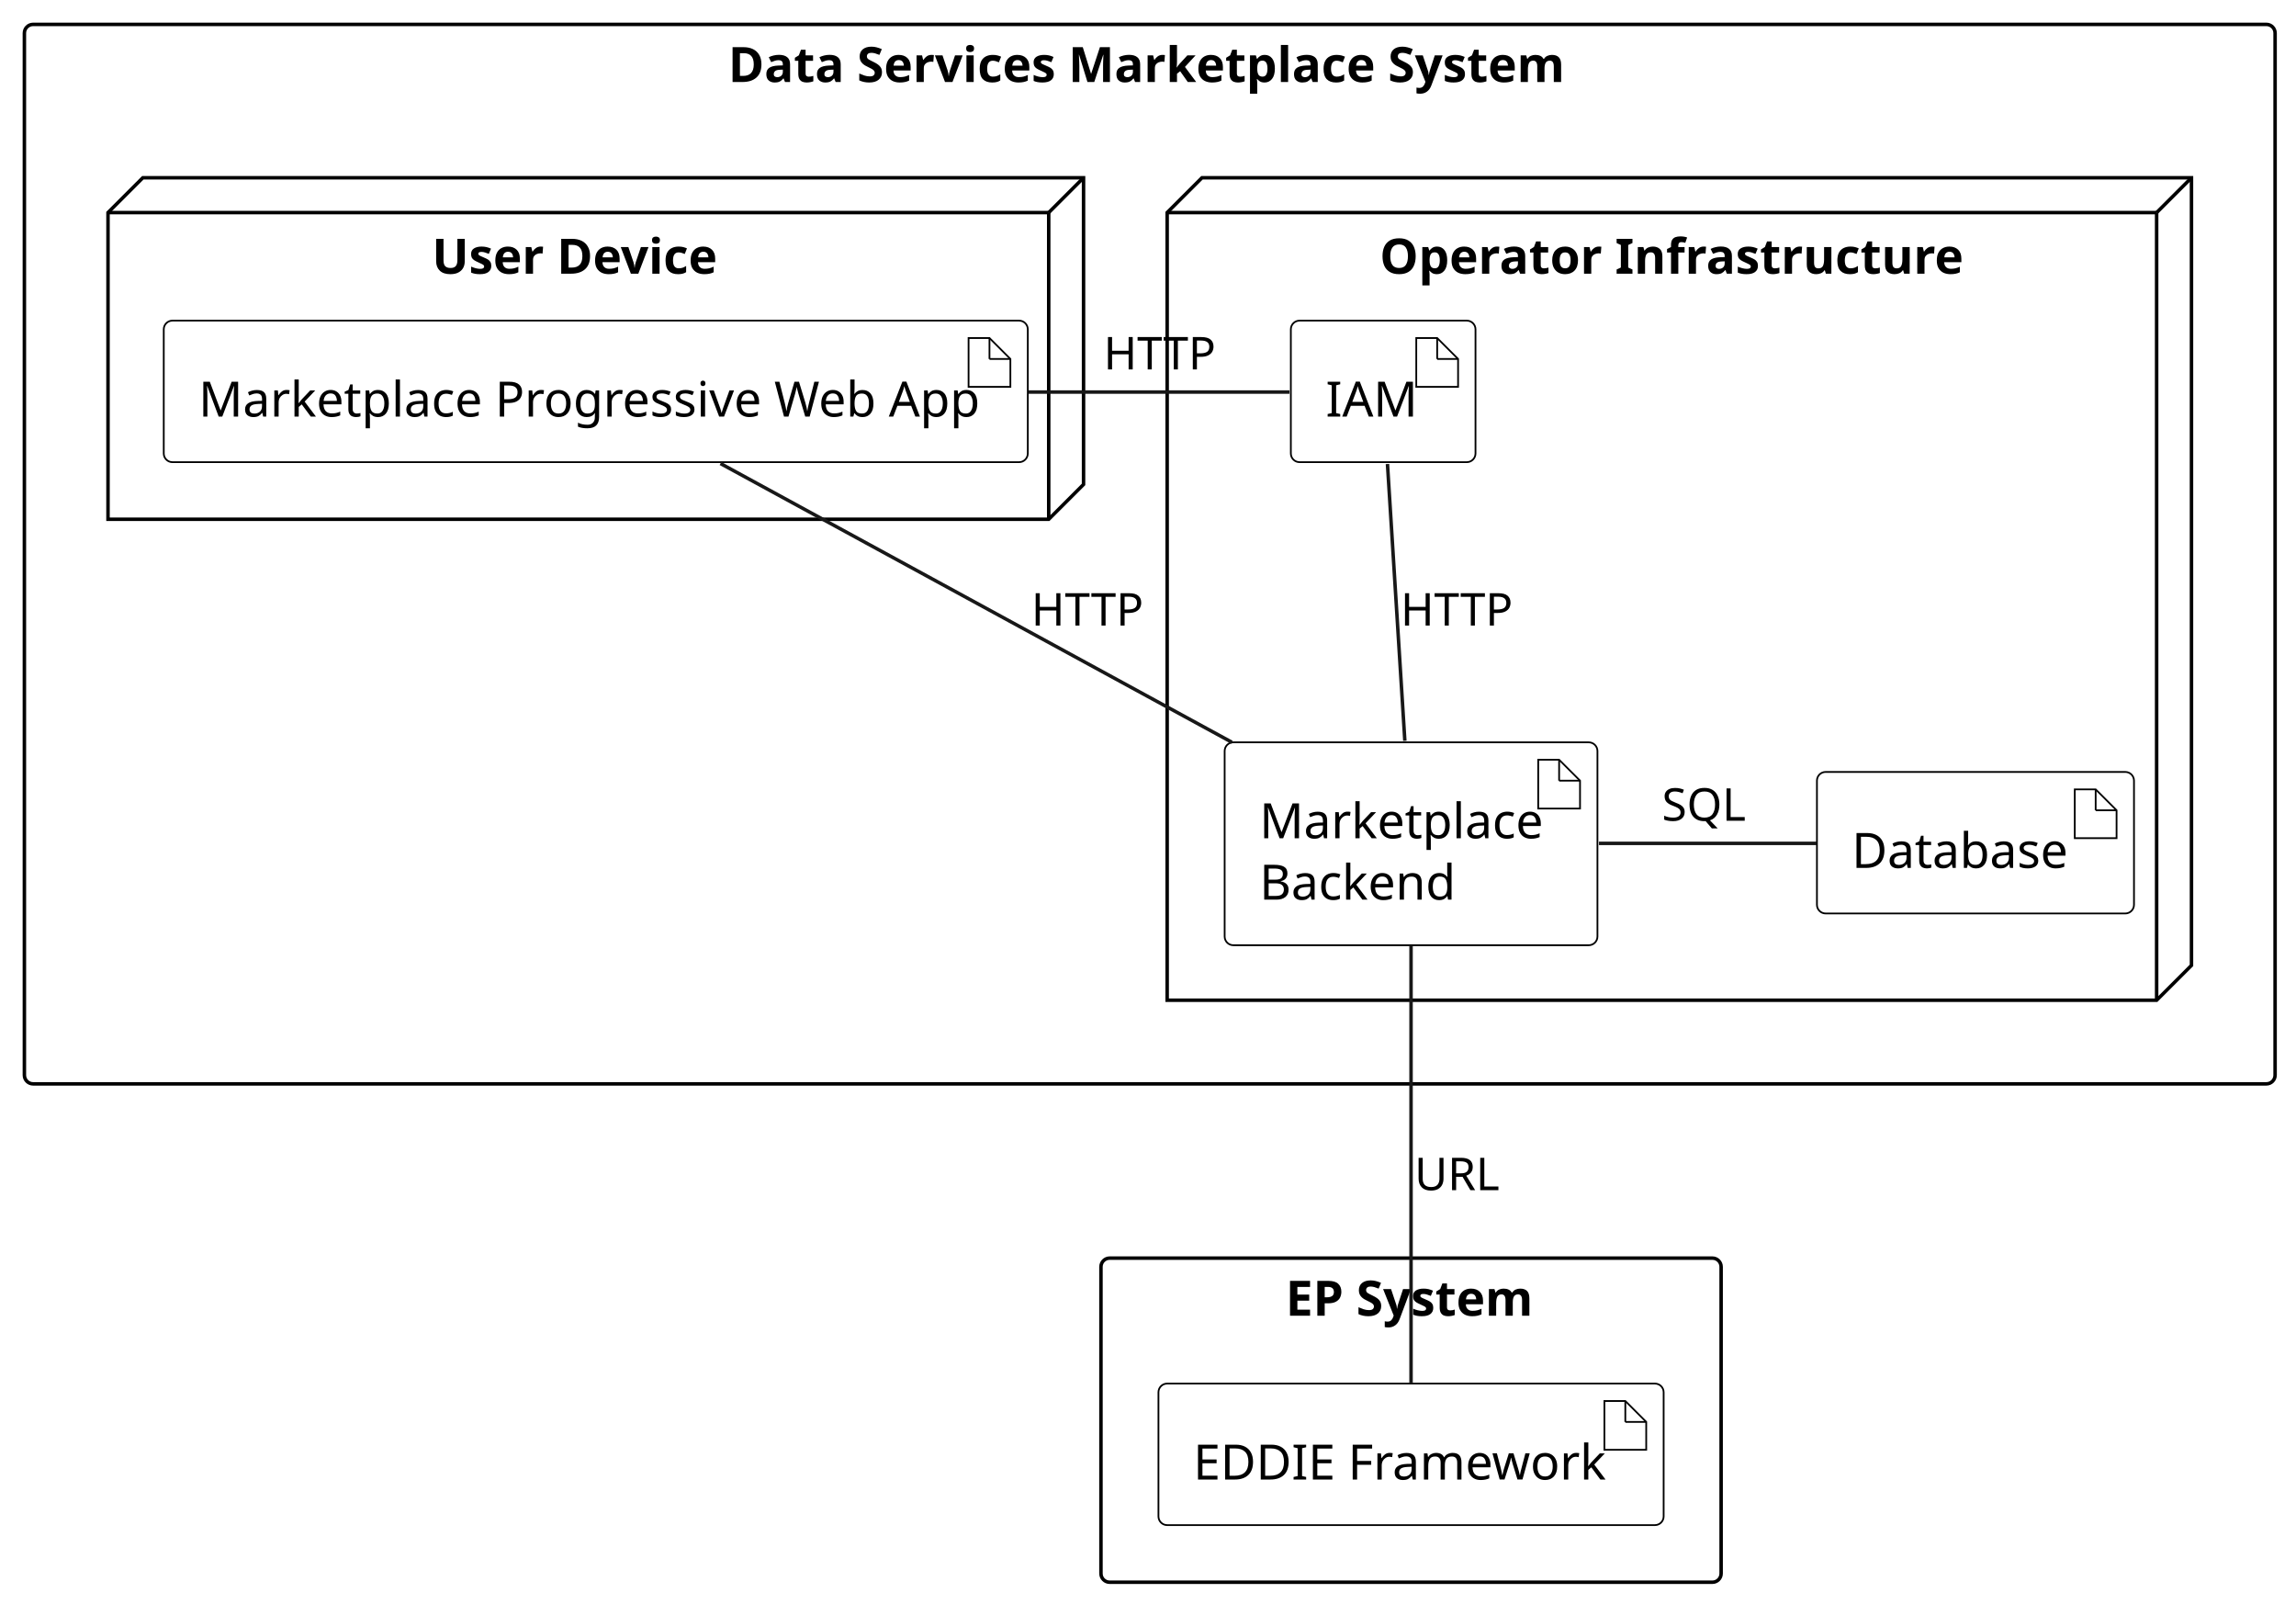
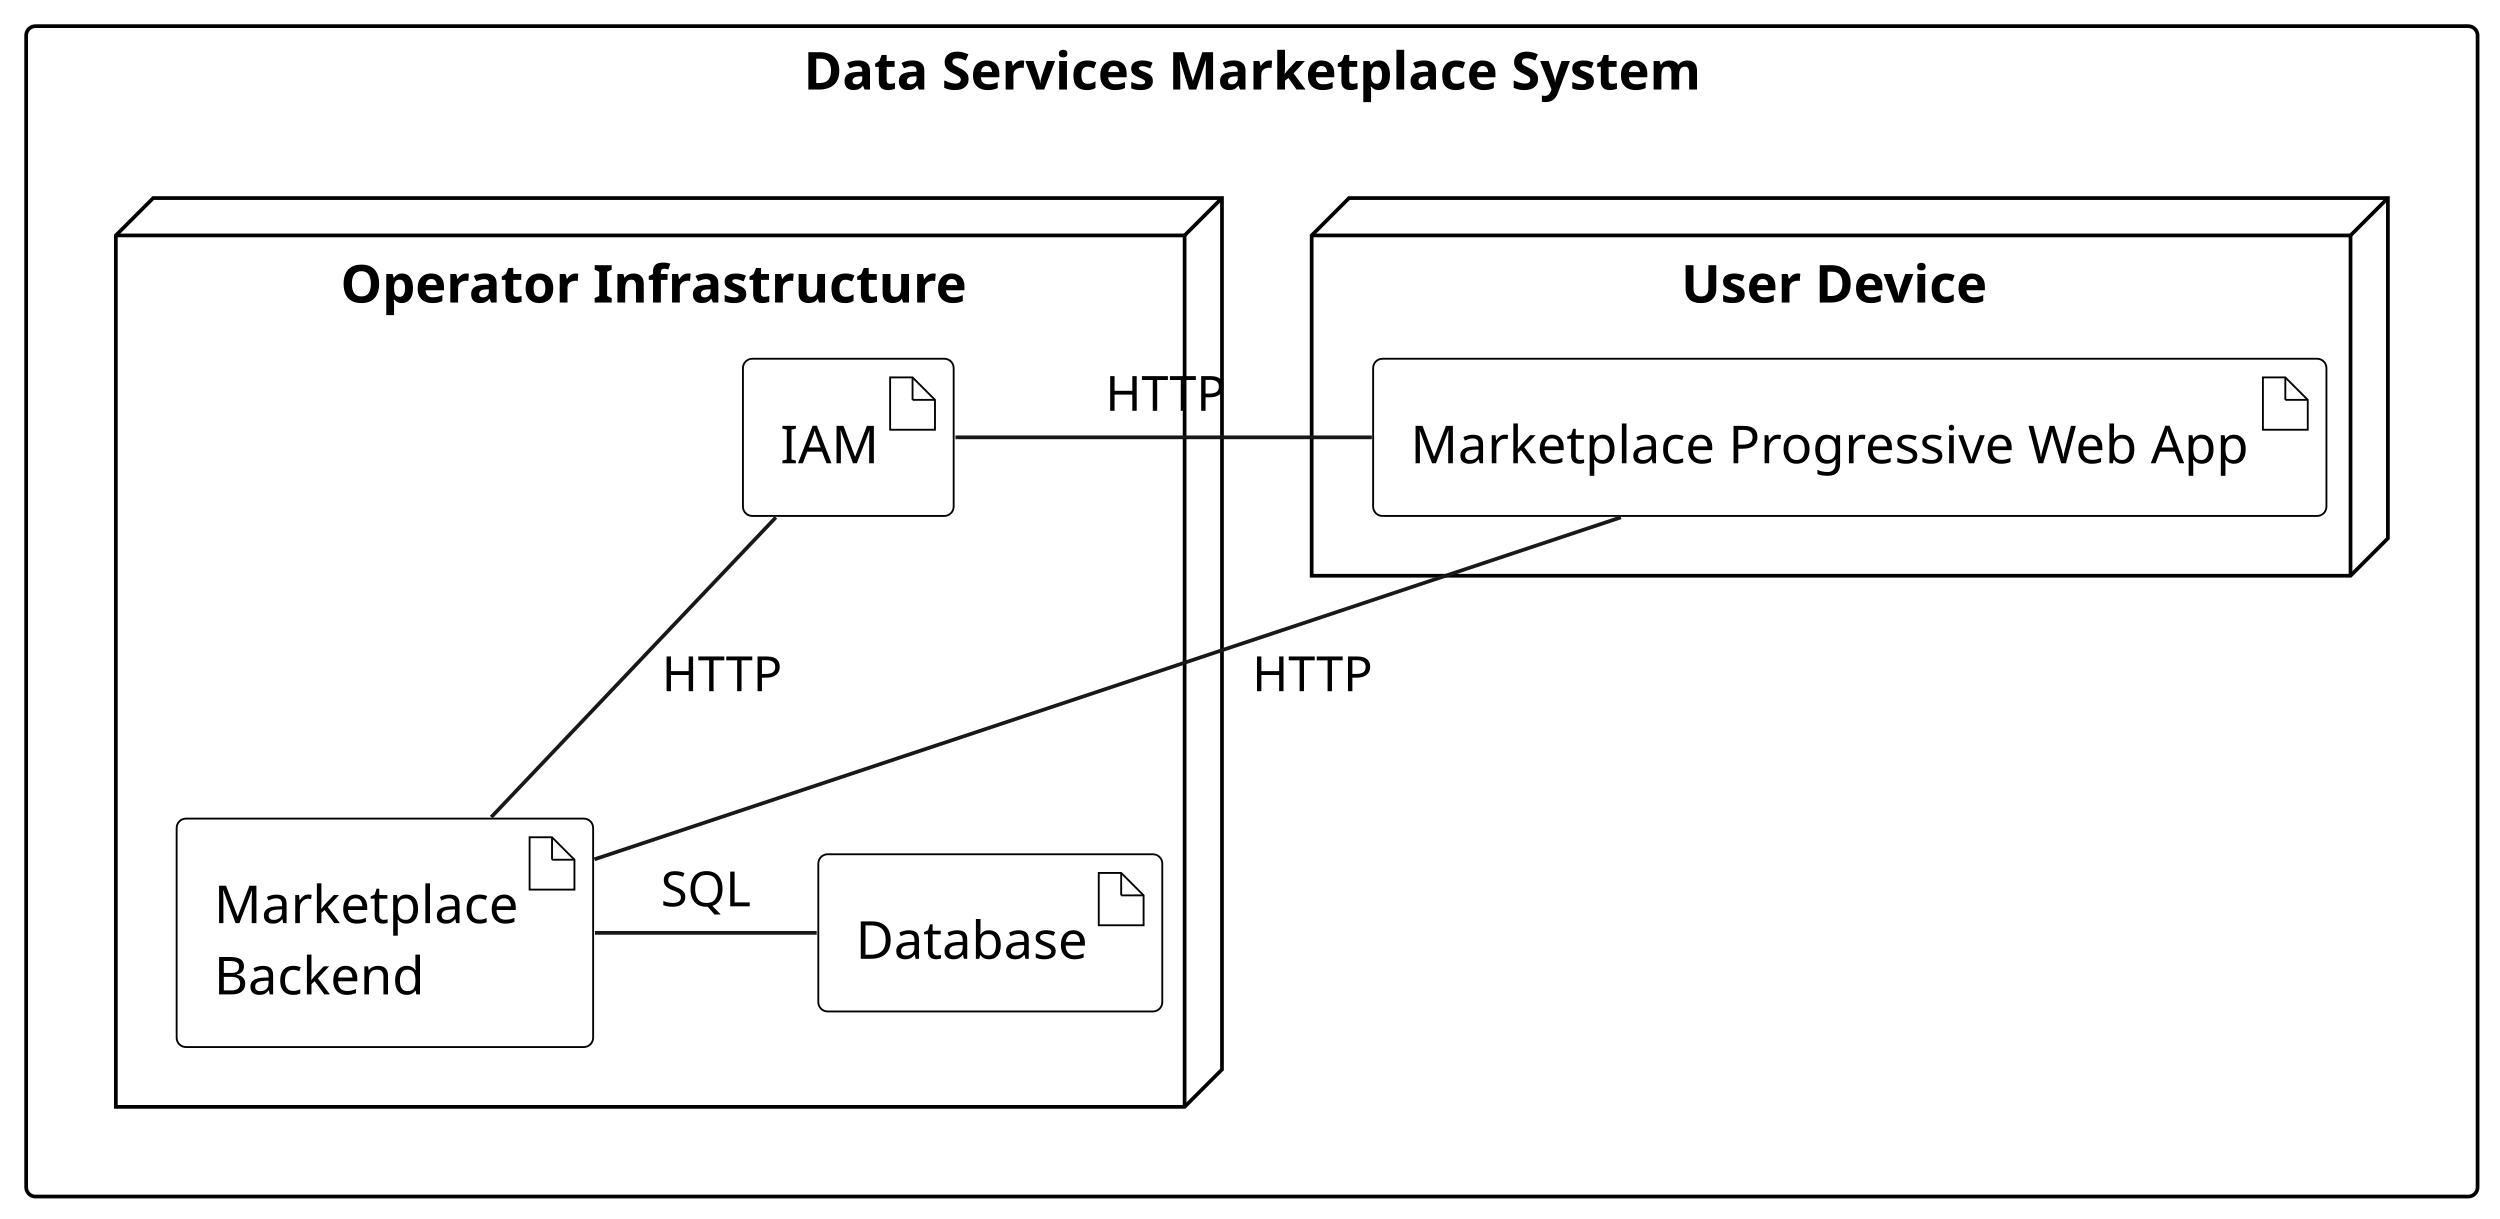
- <svg xmlns="http://www.w3.org/2000/svg" contentStyleType="text/css" height="460px" preserveAspectRatio="none" style="width:659px;height:460px;background:#FFFFFF;" version="1.1" viewBox="0 0 659 460" width="659px" zoomAndPan="magnify">
+ <svg xmlns="http://www.w3.org/2000/svg" contentStyleType="text/css" data-diagram-type="DESCRIPTION" height="326px" preserveAspectRatio="none" style="width:669px;height:326px;background:#FFFFFF;" version="1.1" viewBox="0 0 669 326" width="669px" zoomAndPan="magnify">
  <defs />
  <g>
-     <g id="cluster_Data Services Marketplace System">
-       <rect fill="none" height="304" rx="2.5" ry="2.5" style="stroke:#000000;stroke-width:1.0;" width="646" x="7" y="7" />
-       <text fill="#000000" font-family="sans-serif" font-size="14" font-weight="bold" lengthAdjust="spacing" textLength="242" x="209" y="23.533">Data Services Marketplace System</text>
+     <g class="cluster" data-entity="Data Services Marketplace System" data-source-line="16" data-uid="ent0002" id="cluster_Data Services Marketplace System">
+       <rect fill="none" height="313.2" rx="2.5" ry="2.5" style="stroke:#000000;stroke-width:1;" width="656" x="7" y="7" />
+       <text fill="#000000" font-family="sans-serif" font-size="14" font-weight="bold" lengthAdjust="spacing" textLength="239.903" x="215.048" y="23.966">Data Services Marketplace System</text>
    </g>
-     <g id="cluster_local">
-       <polygon fill="none" points="335,61,345,51,629,51,629,277,619,287,335,287,335,61" style="stroke:#000000;stroke-width:1.0;" />
-       <line style="stroke:#000000;stroke-width:1.0;" x1="619" x2="629" y1="61" y2="51" />
-       <line style="stroke:#000000;stroke-width:1.0;" x1="335" x2="619" y1="61" y2="61" />
-       <line style="stroke:#000000;stroke-width:1.0;" x1="619" x2="619" y1="61" y2="287" />
-       <text fill="#000000" font-family="sans-serif" font-size="14" font-weight="bold" lengthAdjust="spacing" textLength="164" x="396" y="78.533">Operator Infrastructure</text>
+     <g class="cluster" data-entity="local" data-source-line="17" data-uid="ent0003" id="cluster_local">
+       <polygon fill="none" points="31,63,41,53,327,53,327,286.2,317,296.2,31,296.2,31,63" style="stroke:#000000;stroke-width:1;" />
+       <line style="stroke:#000000;stroke-width:1;" x1="317" x2="327" y1="63" y2="53" />
+       <line style="stroke:#000000;stroke-width:1;" x1="31" x2="317" y1="63" y2="63" />
+       <line style="stroke:#000000;stroke-width:1;" x1="317" x2="317" y1="63" y2="296.2" />
+       <text fill="#000000" font-family="sans-serif" font-size="14" font-weight="bold" lengthAdjust="spacing" textLength="167.733" x="91.133" y="80.966">Operator Infrastructure</text>
    </g>
-     <g id="cluster_user">
-       <polygon fill="none" points="31,61,41,51,311,51,311,139,301,149,31,149,31,61" style="stroke:#000000;stroke-width:1.0;" />
-       <line style="stroke:#000000;stroke-width:1.0;" x1="301" x2="311" y1="61" y2="51" />
-       <line style="stroke:#000000;stroke-width:1.0;" x1="31" x2="301" y1="61" y2="61" />
-       <line style="stroke:#000000;stroke-width:1.0;" x1="301" x2="301" y1="61" y2="149" />
-       <text fill="#000000" font-family="sans-serif" font-size="14" font-weight="bold" lengthAdjust="spacing" textLength="86" x="124" y="78.533">User Device</text>
+     <g class="cluster" data-entity="user" data-source-line="25" data-uid="ent0009" id="cluster_user">
+       <polygon fill="none" points="351,63,361,53,639,53,639,144.06,629,154.06,351,154.06,351,63" style="stroke:#000000;stroke-width:1;" />
+       <line style="stroke:#000000;stroke-width:1;" x1="629" x2="639" y1="63" y2="53" />
+       <line style="stroke:#000000;stroke-width:1;" x1="351" x2="629" y1="63" y2="63" />
+       <line style="stroke:#000000;stroke-width:1;" x1="629" x2="629" y1="63" y2="154.06" />
+       <text fill="#000000" font-family="sans-serif" font-size="14" font-weight="bold" lengthAdjust="spacing" textLength="82.236" x="449.882" y="80.966">User Device</text>
    </g>
-     <g id="cluster_EP System">
-       <rect fill="none" height="93" rx="2.5" ry="2.5" style="stroke:#000000;stroke-width:1.0;" width="178" x="316" y="361" />
-       <text fill="#000000" font-family="sans-serif" font-size="14" font-weight="bold" lengthAdjust="spacing" textLength="72" x="369" y="377.533">EP System</text>
+     <g class="entity" data-entity="marketplace" data-source-line="18" data-uid="ent0004" id="entity_marketplace">
+       <rect fill="none" height="61.136" rx="2.5" ry="2.5" style="stroke:#000000;stroke-width:0.5;" width="111.452" x="47.27" y="219.06" />
+       <polygon fill="none" points="141.722,224.06,141.722,238.06,153.722,238.06,153.722,230.06,147.722,224.06,141.722,224.06" style="stroke:#000000;stroke-width:0.5;" />
+       <line style="stroke:#000000;stroke-width:0.5;" x1="147.722" x2="147.722" y1="224.06" y2="230.06" />
+       <line style="stroke:#000000;stroke-width:0.5;" x1="153.722" x2="147.722" y1="230.06" y2="230.06" />
+       <text fill="#000000" font-family="sans-serif" font-size="14" lengthAdjust="spacing" textLength="81.452" x="57.27" y="247.026">Marketplace</text>
+       <text fill="#000000" font-family="sans-serif" font-size="14" lengthAdjust="spacing" textLength="56.308" x="57.27" y="266.094">Backend</text>
    </g>
-     <g id="elem_marketplace">
-       <rect fill="none" height="58.219" rx="2.5" ry="2.5" style="stroke:#000000;stroke-width:0.5;" width="107" x="351.5" y="213" />
-       <polygon fill="none" points="441.5,218,441.5,232,453.5,232,453.5,224,447.5,218,441.5,218" style="stroke:#000000;stroke-width:0.5;" />
-       <line style="stroke:#000000;stroke-width:0.5;" x1="447.5" x2="447.5" y1="218" y2="224" />
-       <line style="stroke:#000000;stroke-width:0.5;" x1="453.5" x2="447.5" y1="224" y2="224" />
-       <text fill="#000000" font-family="sans-serif" font-size="14" lengthAdjust="spacing" textLength="77" x="361.5" y="240.533">Marketplace</text>
-       <text fill="#000000" font-family="sans-serif" font-size="14" lengthAdjust="spacing" textLength="55" x="361.5" y="258.143">Backend</text>
+     <g class="entity" data-entity="database" data-source-line="19" data-uid="ent0005" id="entity_database">
+       <rect fill="none" height="42.068" rx="2.5" ry="2.5" style="stroke:#000000;stroke-width:0.5;" width="92.048" x="218.98" y="228.6" />
+       <polygon fill="none" points="294.028,233.6,294.028,247.6,306.028,247.6,306.028,239.6,300.028,233.6,294.028,233.6" style="stroke:#000000;stroke-width:0.5;" />
+       <line style="stroke:#000000;stroke-width:0.5;" x1="300.028" x2="300.028" y1="233.6" y2="239.6" />
+       <line style="stroke:#000000;stroke-width:0.5;" x1="306.028" x2="300.028" y1="239.6" y2="239.6" />
+       <text fill="#000000" font-family="sans-serif" font-size="14" lengthAdjust="spacing" textLength="62.048" x="228.98" y="256.566">Database</text>
    </g>
-     <g id="elem_database">
-       <rect fill="none" height="40.609" rx="2.5" ry="2.5" style="stroke:#000000;stroke-width:0.5;" width="91" x="521.5" y="221.5" />
-       <polygon fill="none" points="595.5,226.5,595.5,240.5,607.5,240.5,607.5,232.5,601.5,226.5,595.5,226.5" style="stroke:#000000;stroke-width:0.5;" />
-       <line style="stroke:#000000;stroke-width:0.5;" x1="601.5" x2="601.5" y1="226.5" y2="232.5" />
-       <line style="stroke:#000000;stroke-width:0.5;" x1="607.5" x2="601.5" y1="232.5" y2="232.5" />
-       <text fill="#000000" font-family="sans-serif" font-size="14" lengthAdjust="spacing" textLength="61" x="531.5" y="249.033">Database</text>
+     <g class="entity" data-entity="iam" data-source-line="20" data-uid="ent0006" id="entity_iam">
+       <rect fill="none" height="42.068" rx="2.5" ry="2.5" style="stroke:#000000;stroke-width:0.5;" width="56.39" x="198.81" y="96" />
+       <polygon fill="none" points="238.2,101,238.2,115,250.2,115,250.2,107,244.2,101,238.2,101" style="stroke:#000000;stroke-width:0.5;" />
+       <line style="stroke:#000000;stroke-width:0.5;" x1="244.2" x2="244.2" y1="101" y2="107" />
+       <line style="stroke:#000000;stroke-width:0.5;" x1="250.2" x2="244.2" y1="107" y2="107" />
+       <text fill="#000000" font-family="sans-serif" font-size="14" lengthAdjust="spacing" textLength="26.39" x="208.81" y="123.966">IAM</text>
    </g>
-     <g id="elem_iam">
-       <rect fill="none" height="40.609" rx="2.5" ry="2.5" style="stroke:#000000;stroke-width:0.5;" width="53" x="370.5" y="92" />
-       <polygon fill="none" points="406.5,97,406.5,111,418.5,111,418.5,103,412.5,97,406.5,97" style="stroke:#000000;stroke-width:0.5;" />
-       <line style="stroke:#000000;stroke-width:0.5;" x1="412.5" x2="412.5" y1="97" y2="103" />
-       <line style="stroke:#000000;stroke-width:0.5;" x1="418.5" x2="412.5" y1="103" y2="103" />
-       <text fill="#000000" font-family="sans-serif" font-size="14" lengthAdjust="spacing" textLength="23" x="380.5" y="119.533">IAM</text>
+     <g class="entity" data-entity="app" data-source-line="26" data-uid="ent0010" id="entity_app">
+       <rect fill="none" height="42.068" rx="2.5" ry="2.5" style="stroke:#000000;stroke-width:0.5;" width="255.105" x="367.45" y="96" />
+       <polygon fill="none" points="605.555,101,605.555,115,617.555,115,617.555,107,611.555,101,605.555,101" style="stroke:#000000;stroke-width:0.5;" />
+       <line style="stroke:#000000;stroke-width:0.5;" x1="611.555" x2="611.555" y1="101" y2="107" />
+       <line style="stroke:#000000;stroke-width:0.5;" x1="617.555" x2="611.555" y1="107" y2="107" />
+       <text fill="#000000" font-family="sans-serif" font-size="14" lengthAdjust="spacing" textLength="225.105" x="377.45" y="123.966">Marketplace Progressive Web App</text>
    </g>
-     <g id="elem_app">
-       <rect fill="none" height="40.609" rx="2.5" ry="2.5" style="stroke:#000000;stroke-width:0.5;" width="248" x="47" y="92" />
-       <polygon fill="none" points="278,97,278,111,290,111,290,103,284,97,278,97" style="stroke:#000000;stroke-width:0.5;" />
-       <line style="stroke:#000000;stroke-width:0.5;" x1="284" x2="284" y1="97" y2="103" />
-       <line style="stroke:#000000;stroke-width:0.5;" x1="290" x2="284" y1="103" y2="103" />
-       <text fill="#000000" font-family="sans-serif" font-size="14" lengthAdjust="spacing" textLength="218" x="57" y="119.533">Marketplace Progressive Web App</text>
+     <g class="link" data-entity-1="marketplace" data-entity-2="database" data-source-line="22" data-uid="lnk7" id="link_marketplace_database">
+       <path d="M159.21,249.63 C178.58,249.63 200.05,249.63 218.55,249.63" fill="none" id="marketplace-database" style="stroke:#181818;stroke-width:1;" />
+       <text fill="#000000" font-family="sans-serif" font-size="13" lengthAdjust="spacing" textLength="24.102" x="176.85" y="242.527">SQL</text>
    </g>
-     <g id="elem_eddie">
-       <rect fill="none" height="40.609" rx="2.5" ry="2.5" style="stroke:#000000;stroke-width:0.5;" width="145" x="332.5" y="397" />
-       <polygon fill="none" points="460.5,402,460.5,416,472.5,416,472.5,408,466.5,402,460.5,402" style="stroke:#000000;stroke-width:0.5;" />
-       <line style="stroke:#000000;stroke-width:0.5;" x1="466.5" x2="466.5" y1="402" y2="408" />
-       <line style="stroke:#000000;stroke-width:0.5;" x1="472.5" x2="466.5" y1="408" y2="408" />
-       <text fill="#000000" font-family="sans-serif" font-size="14" lengthAdjust="spacing" textLength="115" x="342.5" y="424.533">EDDIE Framework</text>
+     <g class="link" data-entity-1="iam" data-entity-2="marketplace" data-source-line="23" data-uid="lnk8" id="link_iam_marketplace">
+       <path d="M207.62,138.44 C187.19,159.96 154.78,194.09 131.45,218.67" fill="none" id="iam-marketplace" style="stroke:#181818;stroke-width:1;" />
+       <text fill="#000000" font-family="sans-serif" font-size="13" lengthAdjust="spacing" textLength="31.954" x="177.11" y="184.957">HTTP</text>
    </g>
-     <g id="link_marketplace_database">
-       <path d="M458.94,242 C479.19,242 501.99,242 521.41,242 " fill="none" id="marketplace-database" style="stroke:#181818;stroke-width:1.0;" />
-       <text fill="#000000" font-family="sans-serif" font-size="13" lengthAdjust="spacing" textLength="26" x="477" y="235.495">SQL</text>
+     <g class="link" data-entity-1="app" data-entity-2="iam" data-source-line="30" data-uid="lnk11" id="link_app_iam">
+       <path d="M367.1,117.03 C325.32,117.03 282.75,117.03 255.68,117.03" fill="none" id="app-iam" style="stroke:#181818;stroke-width:1;" />
+       <text fill="#000000" font-family="sans-serif" font-size="13" lengthAdjust="spacing" textLength="31.954" x="295.82" y="109.927">HTTP</text>
    </g>
-     <g id="link_iam_marketplace">
-       <path d="M398.23,133.14 C399.56,154.38 401.7,188.42 403.22,212.57 " fill="none" id="iam-marketplace" style="stroke:#181818;stroke-width:1.0;" />
-       <text fill="#000000" font-family="sans-serif" font-size="13" lengthAdjust="spacing" textLength="32" x="402" y="179.495">HTTP</text>
-     </g>
-     <g id="link_app_iam">
-       <path d="M295.24,112.5 C323.55,112.5 350.91,112.5 370.11,112.5 " fill="none" id="app-iam" style="stroke:#181818;stroke-width:1.0;" />
-       <text fill="#000000" font-family="sans-serif" font-size="13" lengthAdjust="spacing" textLength="32" x="316.75" y="105.995">HTTP</text>
-     </g>
-     <g id="link_app_marketplace">
-       <path d="M206.79,133 C245.97,154.35 309.12,188.76 353.59,212.99 " fill="none" id="app-marketplace" style="stroke:#181818;stroke-width:1.0;" />
-       <text fill="#000000" font-family="sans-serif" font-size="13" lengthAdjust="spacing" textLength="32" x="296" y="179.495">HTTP</text>
-     </g>
-     <g id="link_marketplace_eddie">
-       <path d="M405,271.26 C405,306.6 405,366.17 405,396.88 " fill="none" id="marketplace-eddie" style="stroke:#181818;stroke-width:1.0;" />
-       <text fill="#000000" font-family="sans-serif" font-size="13" lengthAdjust="spacing" textLength="25" x="406" y="341.495">URL</text>
+     <g class="link" data-entity-1="app" data-entity-2="marketplace" data-source-line="31" data-uid="lnk12" id="link_app_marketplace">
+       <path d="M433.75,138.44 C358.49,163.51 231.86,205.7 159.06,229.95" fill="none" id="app-marketplace" style="stroke:#181818;stroke-width:1;" />
+       <text fill="#000000" font-family="sans-serif" font-size="13" lengthAdjust="spacing" textLength="31.954" x="335.11" y="184.957">HTTP</text>
    </g>
  </g>
</svg>
